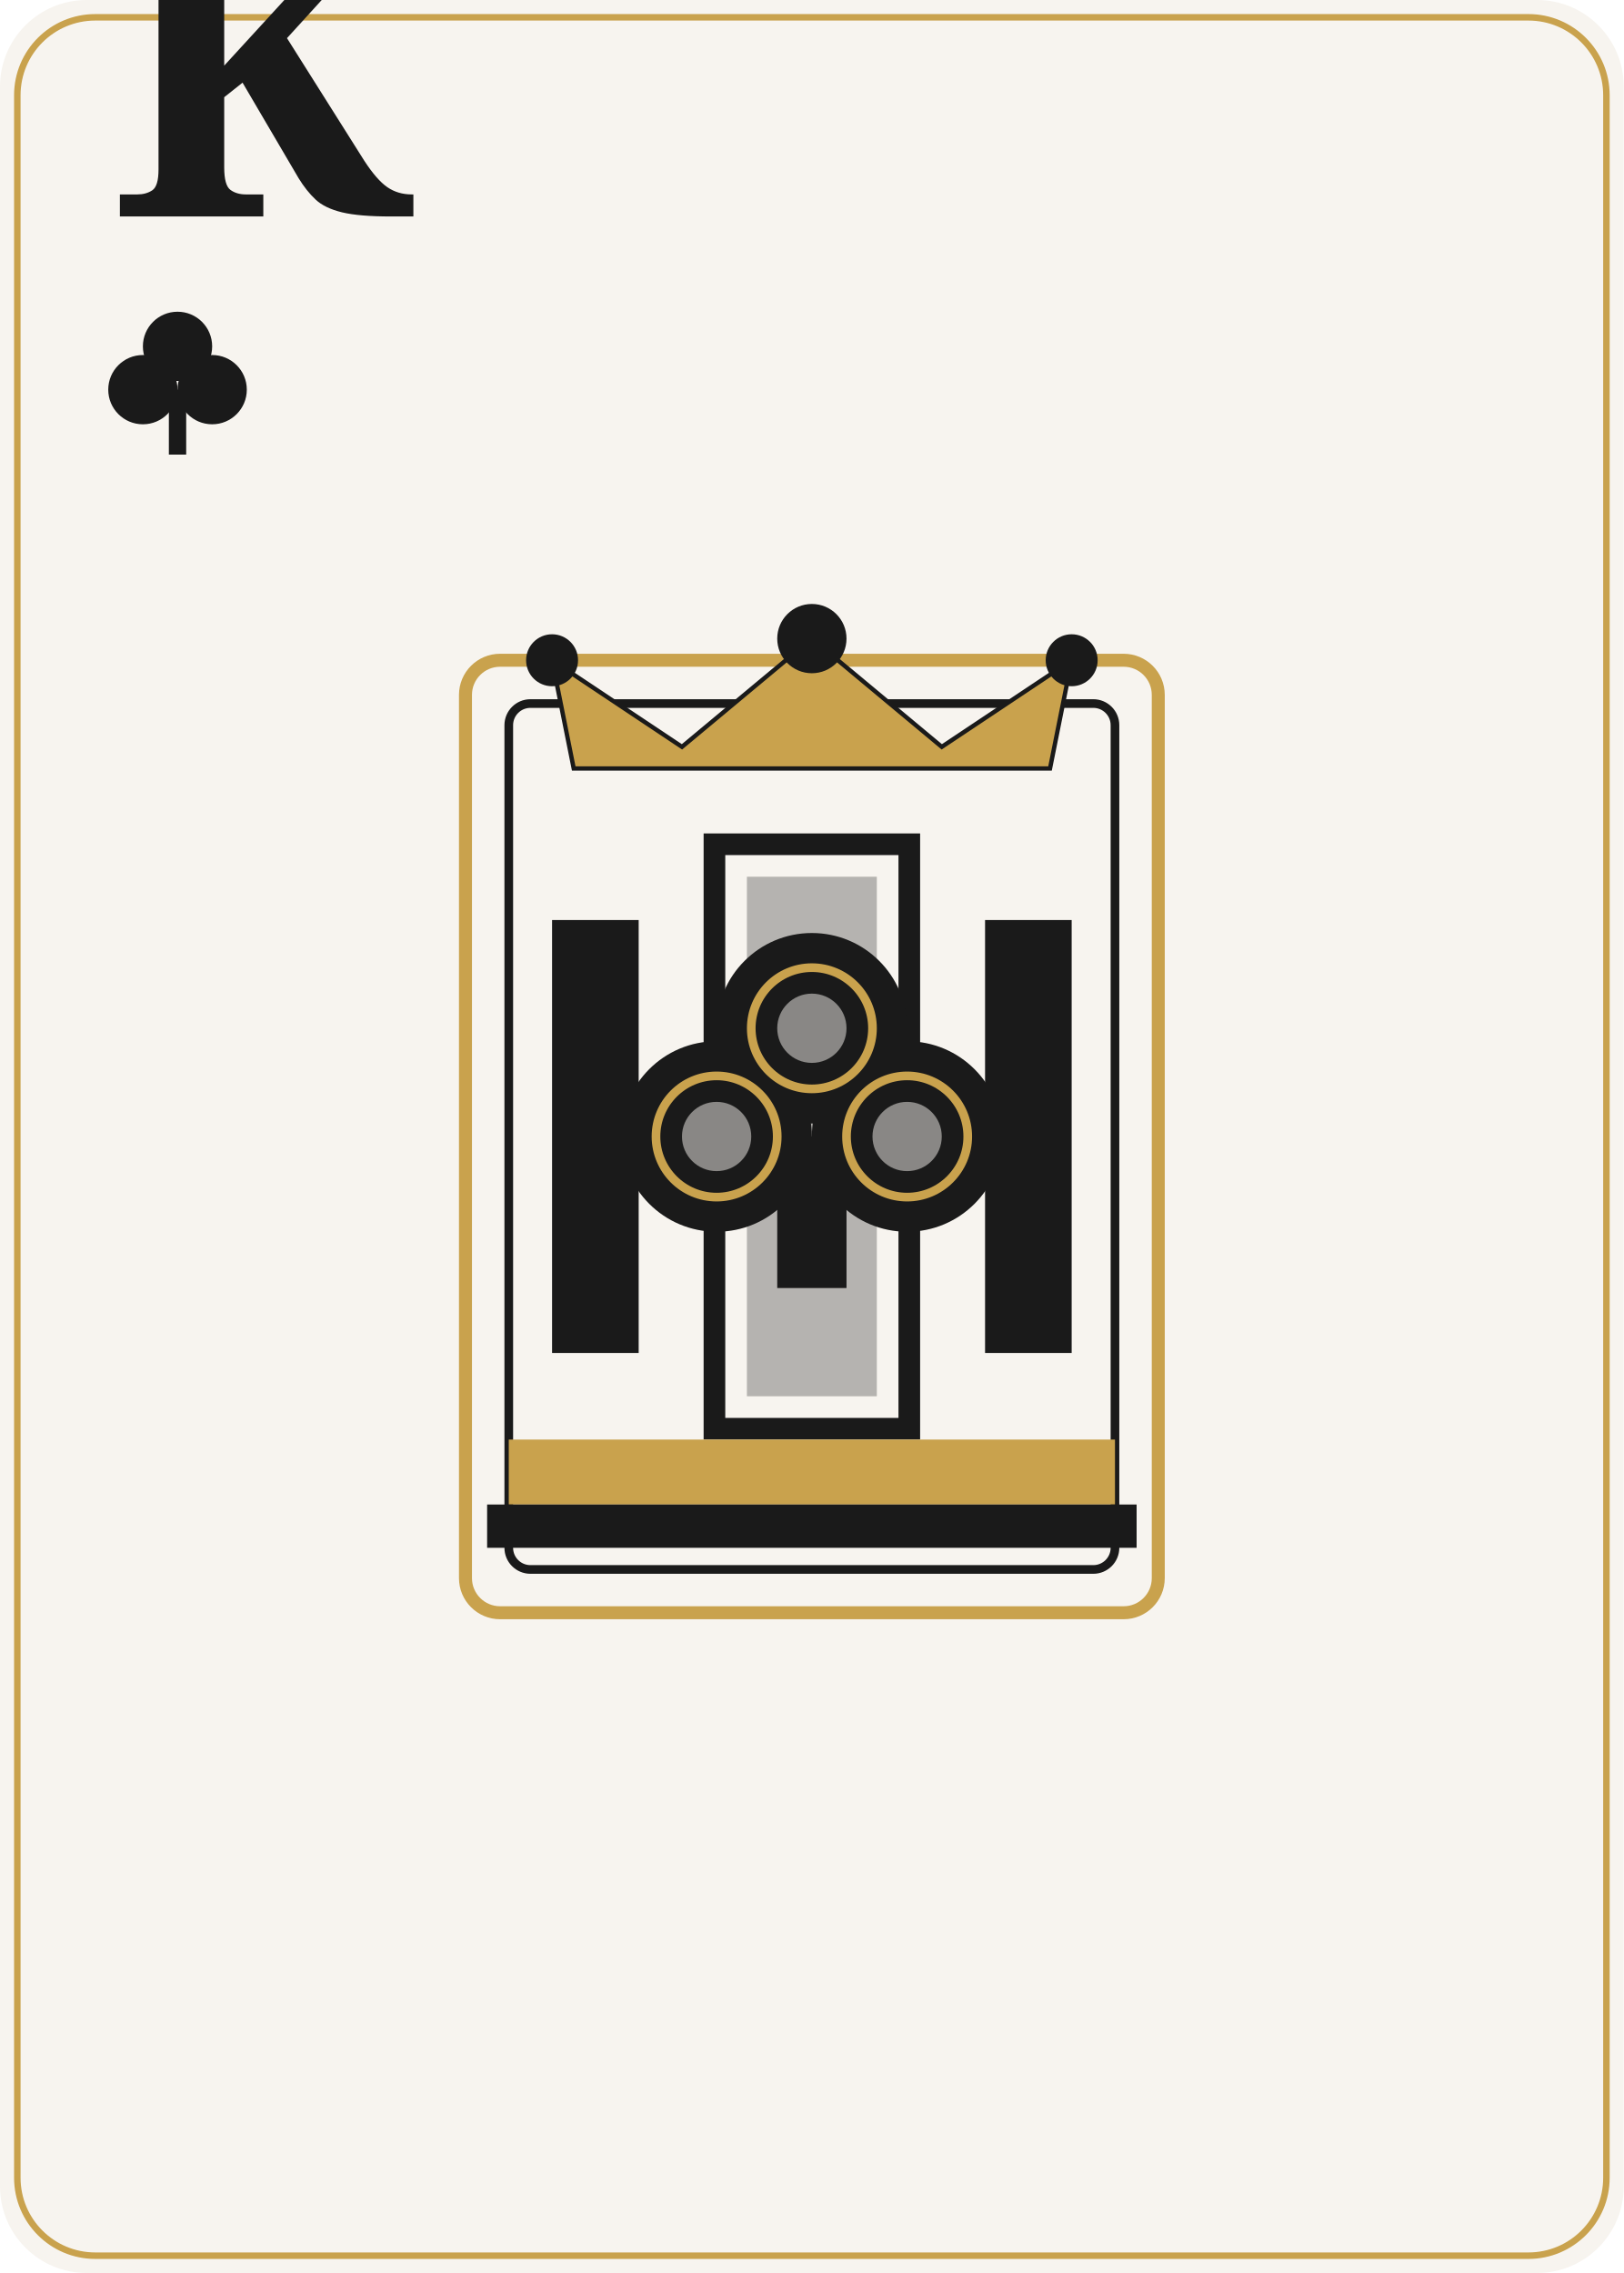
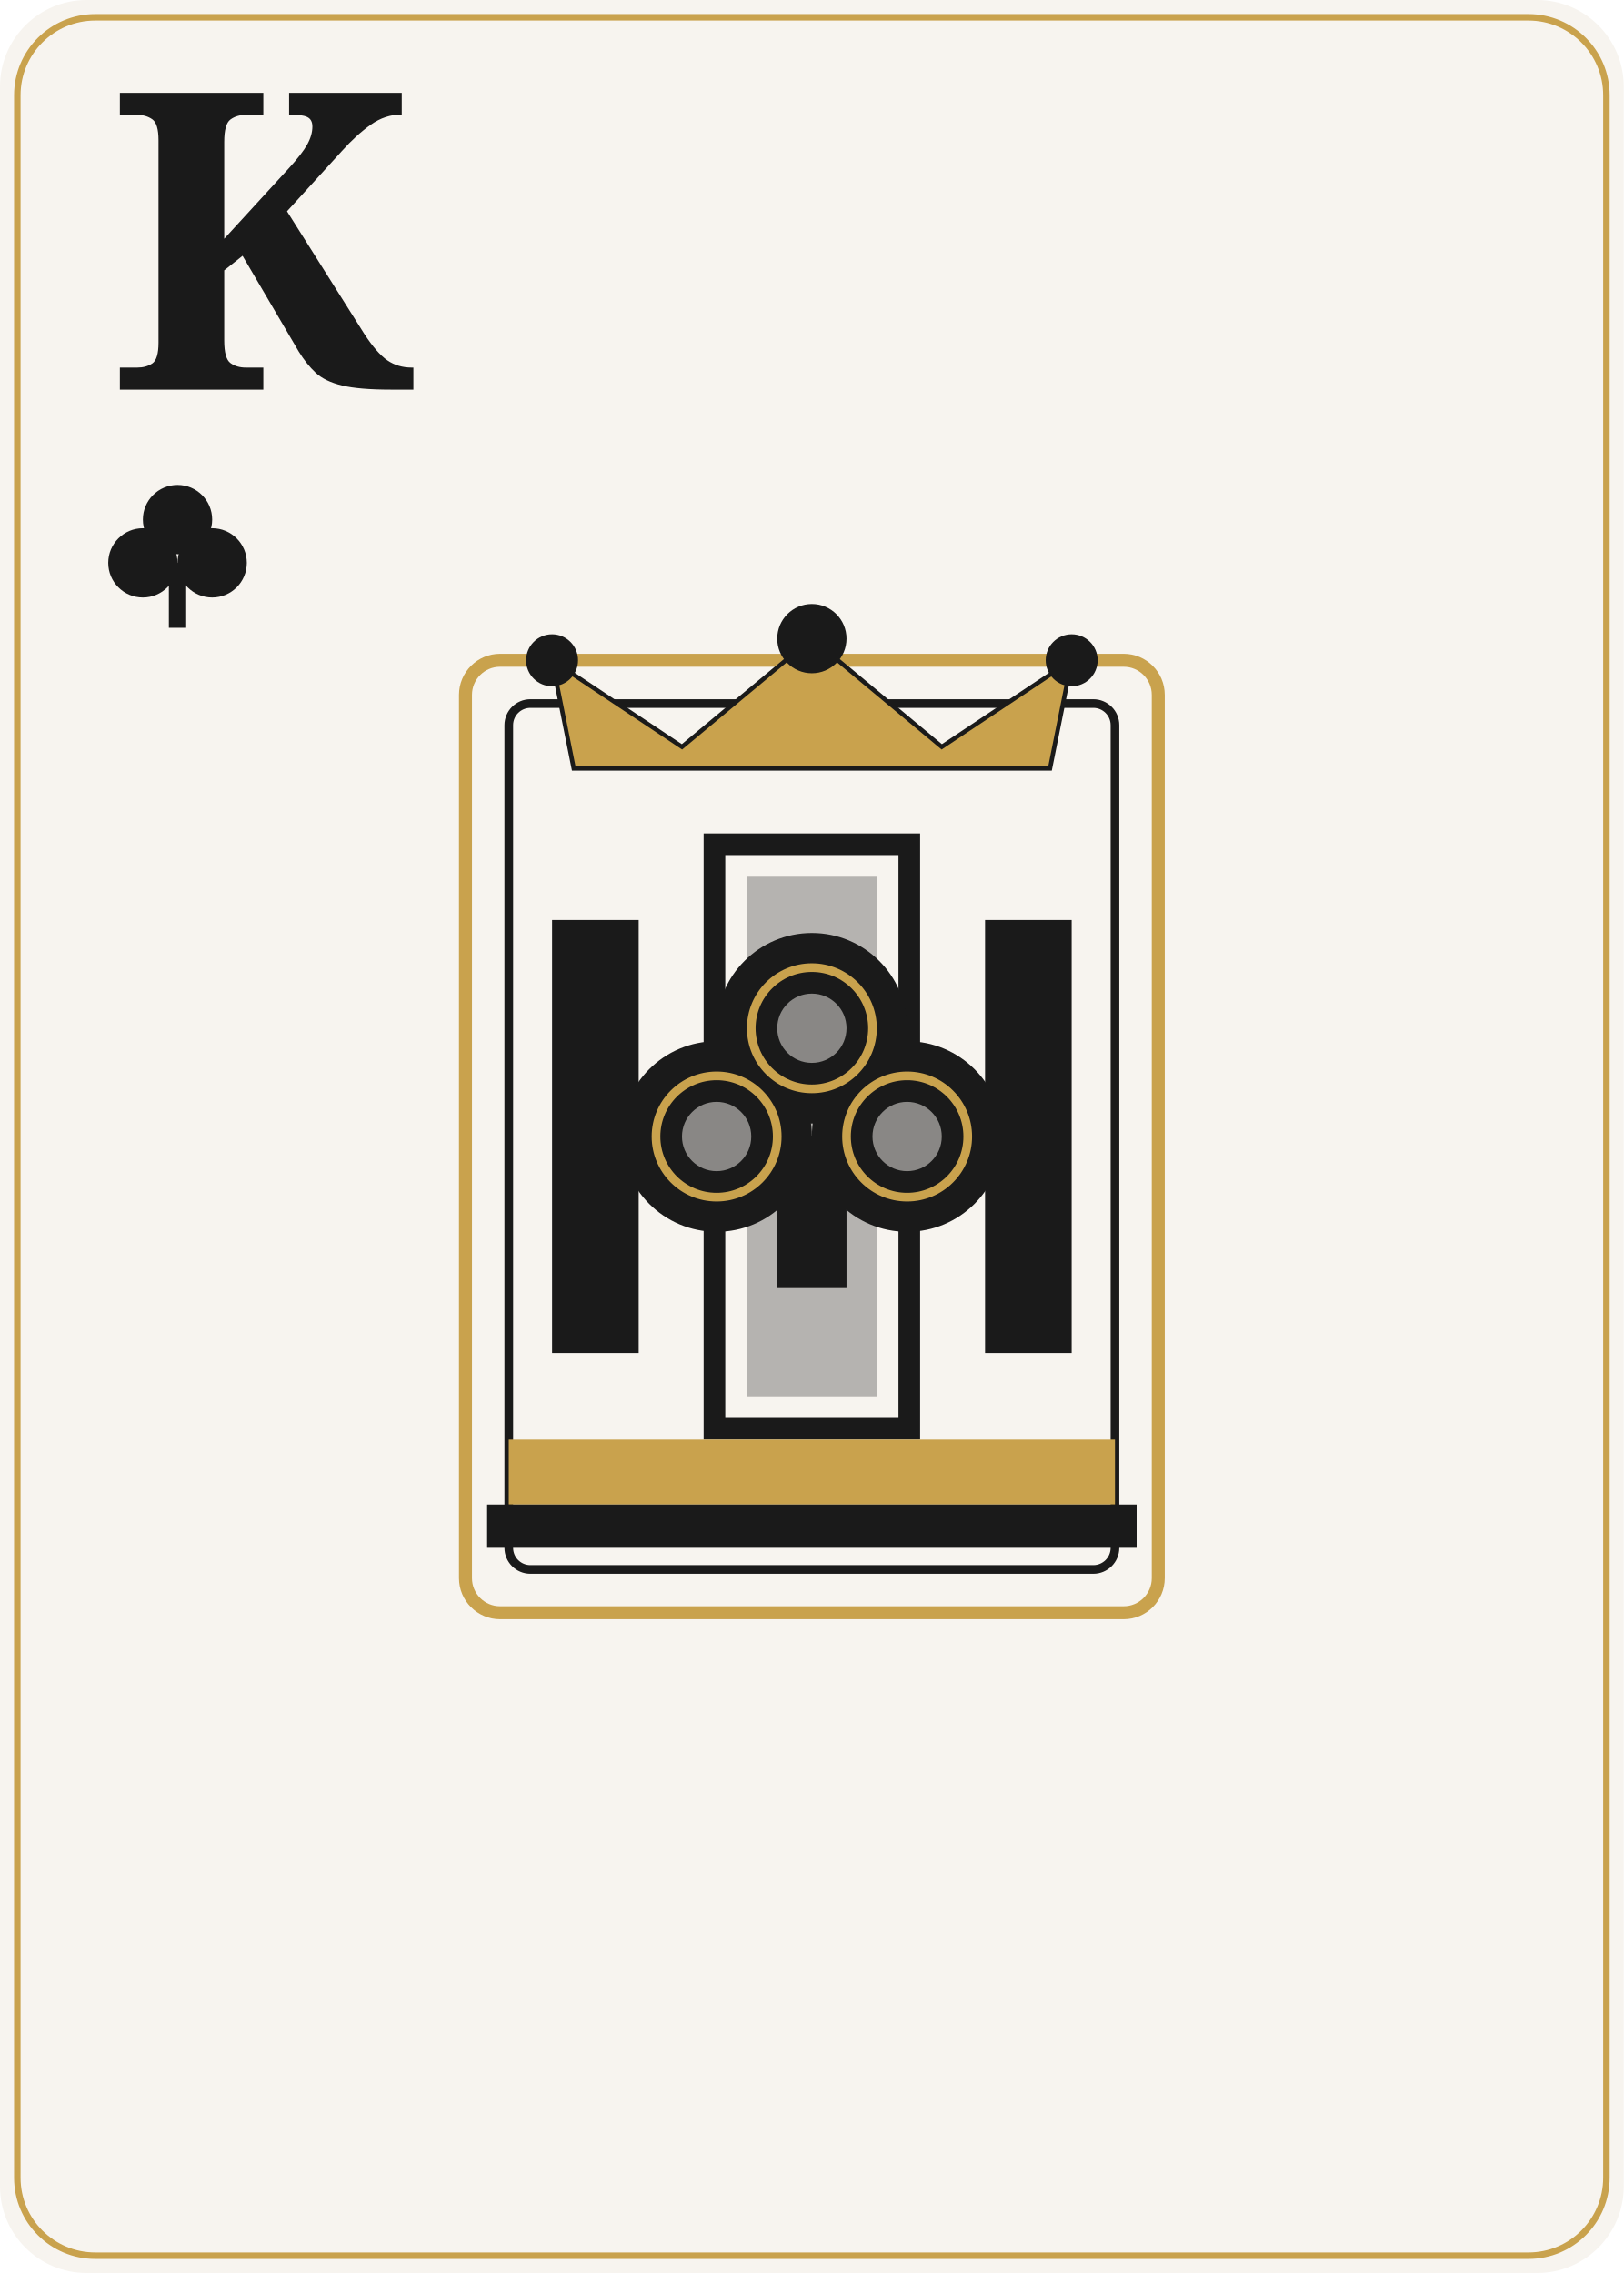
<svg xmlns="http://www.w3.org/2000/svg" viewBox="0 0 375 525" width="375" height="525">
  <rect x="0" y="0" width="375" height="525" rx="20" ry="20" fill="#F7F4EF" />
  <rect x="4" y="4" width="367" height="517" rx="18" ry="18" fill="none" stroke="#C9A24D" stroke-width="1.5" />
-   <g transform="translate(25, 50)">
+   <g transform="translate(25, 90)">
    <text x="0" y="0" font-family="Georgia, serif" font-size="96" font-weight="bold" fill="#1A1A1A">K</text>
    <g transform="translate(16, 40)">
      <circle cx="0" cy="-10" r="8" fill="#1A1A1A" />
      <circle cx="-8" cy="0" r="8" fill="#1A1A1A" />
      <circle cx="8" cy="0" r="8" fill="#1A1A1A" />
      <rect x="-2" y="0" width="4" height="15" fill="#1A1A1A" />
    </g>
  </g>
  <g transform="translate(187.5, 262.5)">
    <rect x="-80" y="-110" width="160" height="220" rx="8" fill="none" stroke="#C9A24D" stroke-width="3" />
    <rect x="-70" y="-100" width="140" height="200" rx="5" fill="none" stroke="#1A1A1A" stroke-width="2" />
    <path d="M-55 -85 L-60 -110 L-30 -90 L0 -115 L30 -90 L60 -110 L55 -85 Z" fill="#C9A24D" stroke="#1A1A1A" stroke-width="1" />
    <circle cx="-60" cy="-110" r="6" fill="#1A1A1A" />
    <circle cx="0" cy="-115" r="8" fill="#1A1A1A" />
    <circle cx="60" cy="-110" r="6" fill="#1A1A1A" />
    <rect x="-25" y="-70" width="50" height="140" fill="#1A1A1A" />
    <rect x="-20" y="-65" width="40" height="130" fill="#F7F4EF" />
    <rect x="-15" y="-60" width="30" height="120" fill="#1A1A1A" opacity="0.3" />
    <rect x="-60" y="-50" width="20" height="100" fill="#1A1A1A" />
    <rect x="40" y="-50" width="20" height="100" fill="#1A1A1A" />
    <circle cx="0" cy="-25" r="22" fill="#1A1A1A" />
    <circle cx="-22" cy="0" r="22" fill="#1A1A1A" />
    <circle cx="22" cy="0" r="22" fill="#1A1A1A" />
    <rect x="-8" y="0" width="16" height="35" fill="#1A1A1A" />
    <circle cx="0" cy="-25" r="14" fill="none" stroke="#C9A24D" stroke-width="2" />
    <circle cx="-22" cy="0" r="14" fill="none" stroke="#C9A24D" stroke-width="2" />
    <circle cx="22" cy="0" r="14" fill="none" stroke="#C9A24D" stroke-width="2" />
    <circle cx="0" cy="-25" r="8" fill="#F7F4EF" opacity="0.5" />
    <circle cx="-22" cy="0" r="8" fill="#F7F4EF" opacity="0.5" />
    <circle cx="22" cy="0" r="8" fill="#F7F4EF" opacity="0.5" />
    <rect x="-70" y="70" width="140" height="15" fill="#C9A24D" />
    <rect x="-75" y="85" width="150" height="10" fill="#1A1A1A" />
  </g>
</svg>
